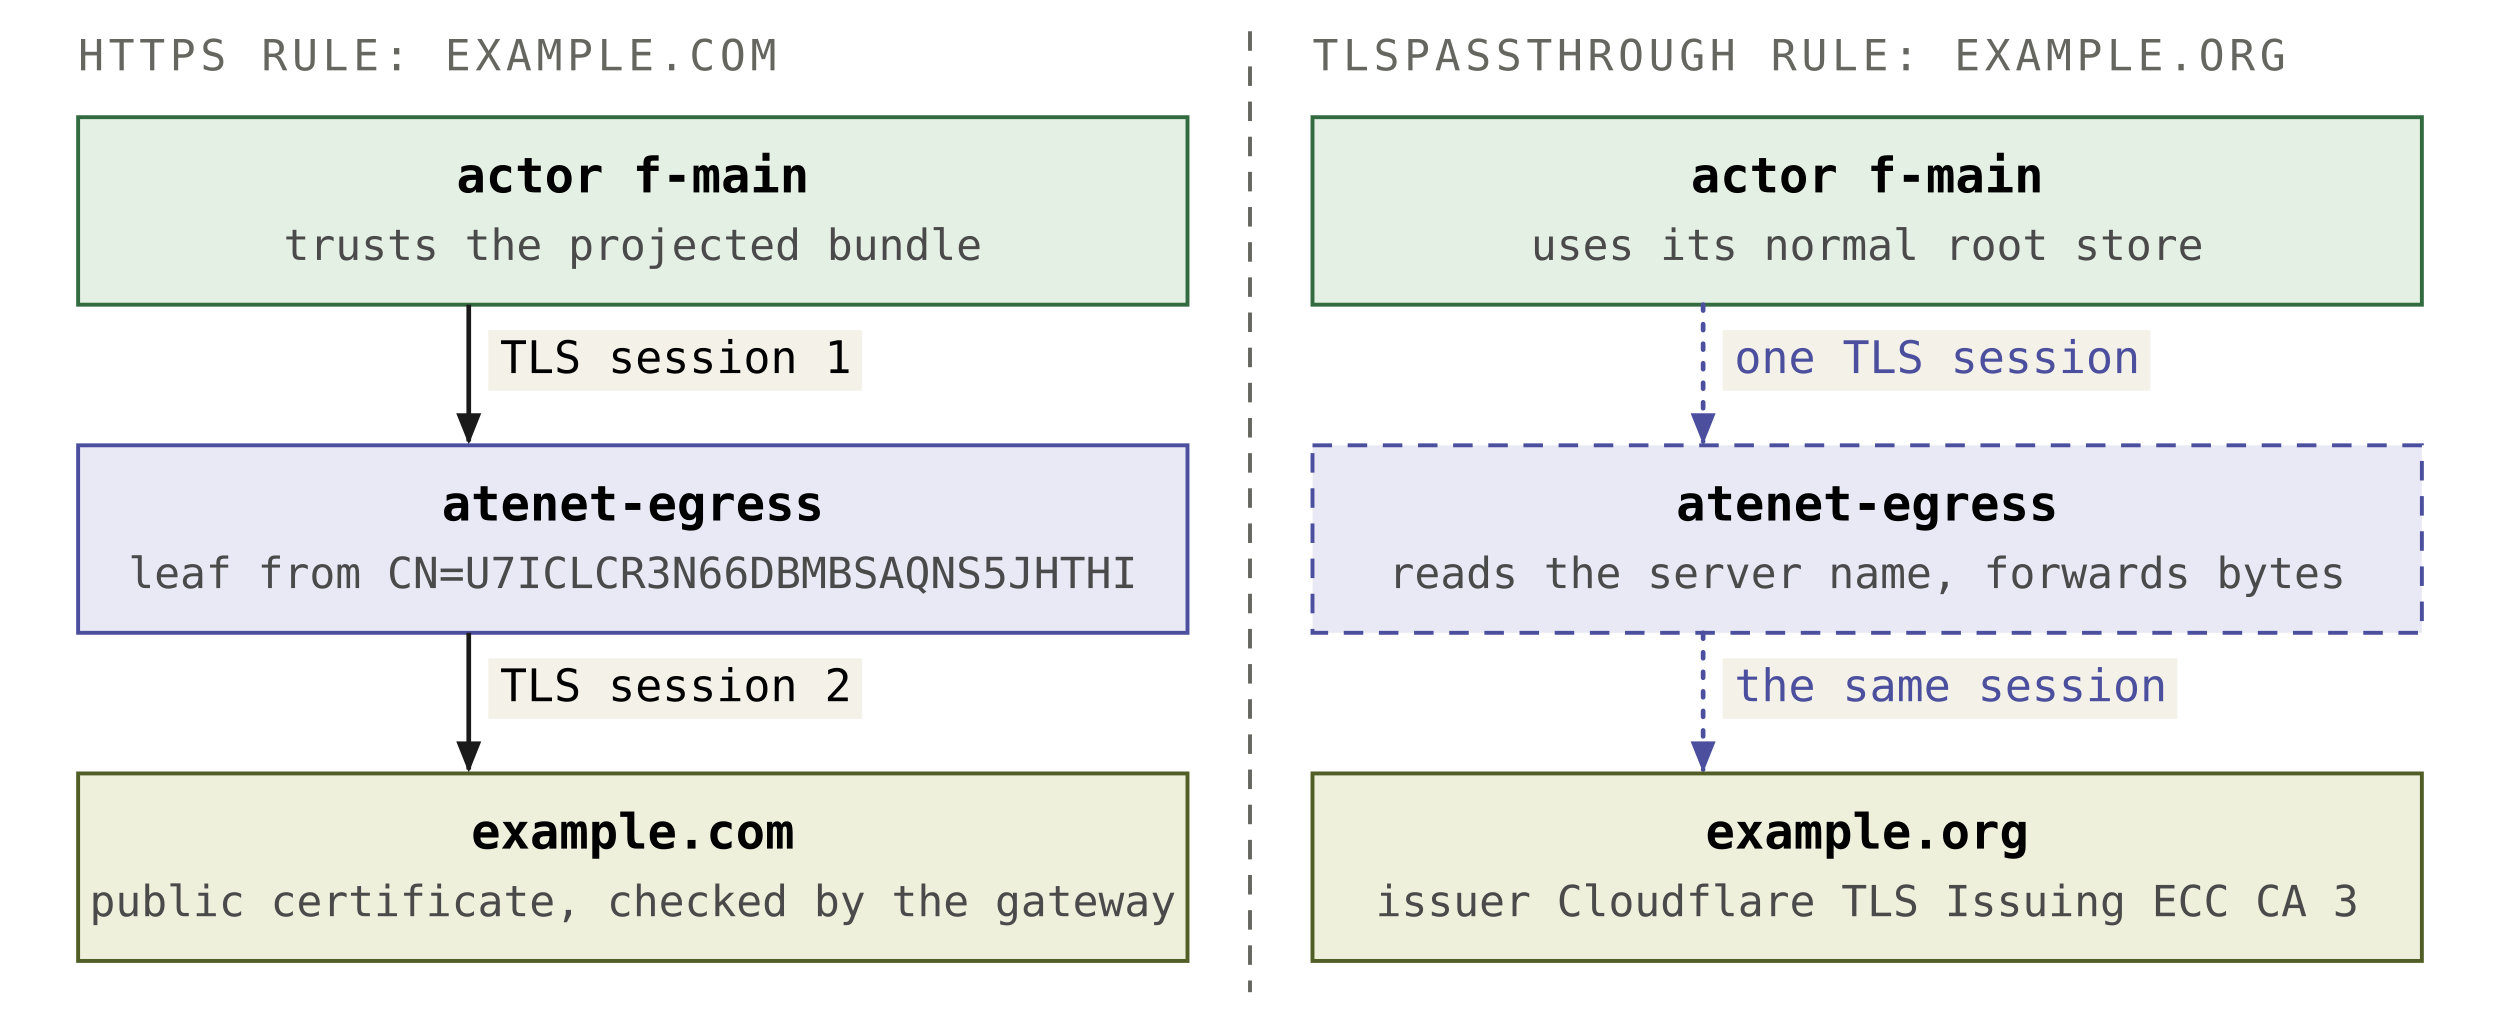
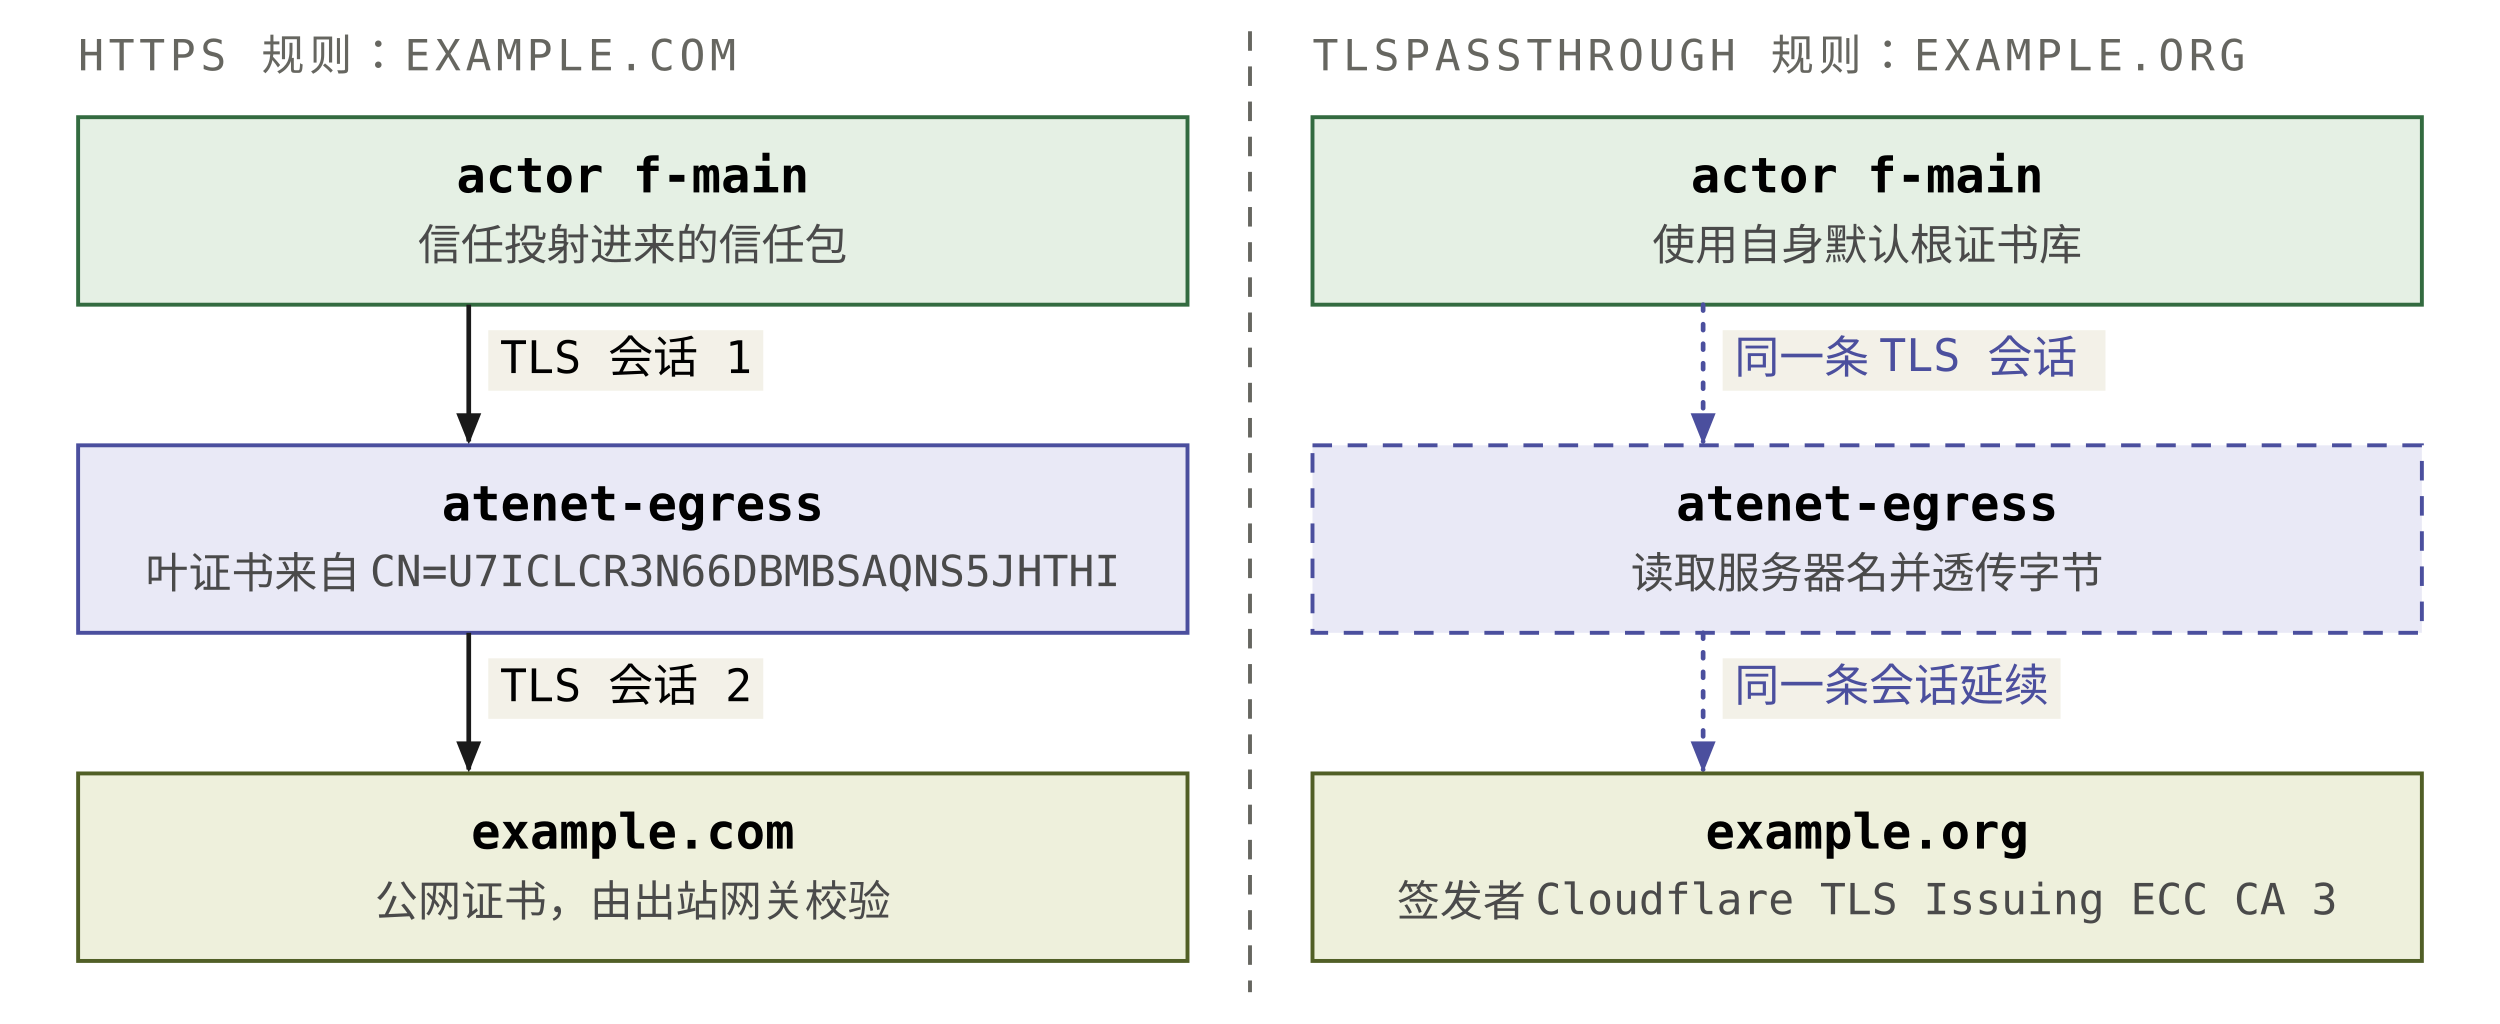
<svg xmlns="http://www.w3.org/2000/svg" viewBox="0 0 640 262" role="img" aria-labelledby="fig-6-4-title fig-6-4-desc" font-family="JetBrains Mono, ui-monospace, monospace">
  <defs>
    <marker id="fig-6-4-head-ink" viewBox="0 0 10 10" refX="9" refY="5" markerWidth="8" markerHeight="8" markerUnits="userSpaceOnUse" orient="auto-start-reverse">
      <path d="M0 1 L10 5 L0 9 z" fill="var(--m-ink, #1a1a1a)" />
    </marker>
    <marker id="fig-6-4-head-indigo" viewBox="0 0 10 10" refX="9" refY="5" markerWidth="8" markerHeight="8" markerUnits="userSpaceOnUse" orient="auto-start-reverse">
      <path d="M0 1 L10 5 L0 9 z" fill="var(--m-indigo-ink, #4b4f9e)" />
    </marker>
  </defs>
-   <text x="20" y="18" font-size="11" letter-spacing="1.2" fill="var(--m-ink-mute, #666660)">HTTPS RULE: EXAMPLE.COM</text>
-   <text x="336" y="18" font-size="11" letter-spacing="1.2" fill="var(--m-ink-mute, #666660)">TLSPASSTHROUGH RULE: EXAMPLE.ORG</text>
+   <text x="20" y="18" font-size="11" letter-spacing="1.2" fill="var(--m-ink-mute, #666660)">HTTPS 规则：EXAMPLE.COM</text>
+   <text x="336" y="18" font-size="11" letter-spacing="1.2" fill="var(--m-ink-mute, #666660)">TLSPASSTHROUGH 规则：EXAMPLE.ORG</text>
  <line x1="320" y1="8" x2="320" y2="254" stroke="var(--m-ink-mute, #666660)" stroke-width="1" stroke-dasharray="5 4" />
  <rect x="20" y="30" width="284" height="48" fill="var(--m-green-fill, #e5f0e4)" stroke="var(--m-green-ink, #336b40)" />
  <text x="162" y="49.25" font-size="12.5" text-anchor="middle" font-weight="700">actor f-main</text>
-   <text x="162" y="66.55" font-size="11" text-anchor="middle" class="m-serif" fill="var(--m-ink-soft, #4a4a4a)">trusts the projected bundle</text>
+   <text x="162" y="66.55" font-size="11" text-anchor="middle" class="m-serif" fill="var(--m-ink-soft, #4a4a4a)">信任投射进来的信任包</text>
  <line x1="120" y1="78" x2="120" y2="113" stroke="var(--m-ink, #1a1a1a)" stroke-width="1.2" marker-end="url(#fig-6-4-head-ink)" />
-   <rect class="m-knock" x="125" y="84.53" width="95.7" height="15.5" fill="var(--m-panel, #f3f1e8)" />
-   <text x="128" y="95.5" font-size="11.5">TLS session 1</text>
+   <rect class="m-knock" x="125" y="84.53" width="70.4" height="15.5" fill="var(--m-panel, #f3f1e8)" />
+   <text x="128" y="95.5" font-size="11.5">TLS 会话 1</text>
  <rect x="20" y="114" width="284" height="48" fill="var(--m-indigo-fill, #e9e9f6)" stroke="var(--m-indigo-ink, #4b4f9e)" />
  <text x="162" y="133.25" font-size="12.5" text-anchor="middle" font-weight="700">atenet-egress</text>
-   <text x="162" y="150.55" font-size="11" text-anchor="middle" class="m-serif" fill="var(--m-ink-soft, #4a4a4a)">leaf from CN=U7ICLCR3N66DBMBSAQNS5JHTHI</text>
+   <text x="162" y="150.55" font-size="11" text-anchor="middle" class="m-serif" fill="var(--m-ink-soft, #4a4a4a)">叶证书来自 CN=U7ICLCR3N66DBMBSAQNS5JHTHI</text>
  <line x1="120" y1="162" x2="120" y2="197" stroke="var(--m-ink, #1a1a1a)" stroke-width="1.2" marker-end="url(#fig-6-4-head-ink)" />
-   <rect class="m-knock" x="125" y="168.53" width="95.7" height="15.5" fill="var(--m-panel, #f3f1e8)" />
-   <text x="128" y="179.5" font-size="11.5">TLS session 2</text>
+   <rect class="m-knock" x="125" y="168.53" width="70.4" height="15.5" fill="var(--m-panel, #f3f1e8)" />
+   <text x="128" y="179.5" font-size="11.5">TLS 会话 2</text>
  <rect x="20" y="198" width="284" height="48" fill="var(--m-olive-fill, #eef0dc)" stroke="var(--m-olive-ink, #515f26)" />
  <text x="162" y="217.25" font-size="12.5" text-anchor="middle" font-weight="700">example.com</text>
-   <text x="162" y="234.55" font-size="11" text-anchor="middle" class="m-serif" fill="var(--m-ink-soft, #4a4a4a)">public certificate, checked by the gateway</text>
+   <text x="162" y="234.55" font-size="11" text-anchor="middle" class="m-serif" fill="var(--m-ink-soft, #4a4a4a)">公网证书，由出站网关校验</text>
  <rect x="336" y="30" width="284" height="48" fill="var(--m-green-fill, #e5f0e4)" stroke="var(--m-green-ink, #336b40)" />
  <text x="478" y="49.25" font-size="12.5" text-anchor="middle" font-weight="700">actor f-main</text>
-   <text x="478" y="66.55" font-size="11" text-anchor="middle" class="m-serif" fill="var(--m-ink-soft, #4a4a4a)">uses its normal root store</text>
+   <text x="478" y="66.55" font-size="11" text-anchor="middle" class="m-serif" fill="var(--m-ink-soft, #4a4a4a)">使用自身默认根证书库</text>
  <line x1="436" y1="78" x2="436" y2="113" stroke="var(--m-indigo-ink, #4b4f9e)" stroke-width="1.2" stroke-dasharray="1.5 3.5" stroke-linecap="round" marker-end="url(#fig-6-4-head-indigo)" />
-   <rect class="m-knock" x="441" y="84.53" width="109.5" height="15.5" fill="var(--m-panel, #f3f1e8)" />
-   <text x="444" y="95.5" font-size="11.5" fill="var(--m-indigo-ink, #4b4f9e)">one TLS session</text>
+   <rect class="m-knock" x="441" y="84.53" width="98" height="15.5" fill="var(--m-panel, #f3f1e8)" />
+   <text x="444" y="95.5" font-size="11.5" fill="var(--m-indigo-ink, #4b4f9e)">同一条 TLS 会话</text>
  <rect x="336" y="114" width="284" height="48" fill="var(--m-indigo-fill, #e9e9f6)" stroke="var(--m-indigo-ink, #4b4f9e)" stroke-dasharray="5 4" />
  <text x="478" y="133.25" font-size="12.5" text-anchor="middle" font-weight="700">atenet-egress</text>
-   <text x="478" y="150.55" font-size="11" text-anchor="middle" class="m-serif" fill="var(--m-ink-soft, #4a4a4a)">reads the server name, forwards bytes</text>
+   <text x="478" y="150.55" font-size="11" text-anchor="middle" class="m-serif" fill="var(--m-ink-soft, #4a4a4a)">读取服务器名并透传字节</text>
  <line x1="436" y1="162" x2="436" y2="197" stroke="var(--m-indigo-ink, #4b4f9e)" stroke-width="1.2" stroke-dasharray="1.5 3.5" stroke-linecap="round" marker-end="url(#fig-6-4-head-indigo)" />
-   <rect class="m-knock" x="441" y="168.53" width="116.4" height="15.5" fill="var(--m-panel, #f3f1e8)" />
-   <text x="444" y="179.5" font-size="11.5" fill="var(--m-indigo-ink, #4b4f9e)">the same session</text>
+   <rect class="m-knock" x="441" y="168.53" width="86.5" height="15.5" fill="var(--m-panel, #f3f1e8)" />
+   <text x="444" y="179.5" font-size="11.5" fill="var(--m-indigo-ink, #4b4f9e)">同一条会话延续</text>
  <rect x="336" y="198" width="284" height="48" fill="var(--m-olive-fill, #eef0dc)" stroke="var(--m-olive-ink, #515f26)" />
  <text x="478" y="217.25" font-size="12.5" text-anchor="middle" font-weight="700">example.org</text>
-   <text x="478" y="234.55" font-size="11" text-anchor="middle" class="m-serif" fill="var(--m-ink-soft, #4a4a4a)">issuer Cloudflare TLS Issuing ECC CA 3</text>
+   <text x="478" y="234.55" font-size="11" text-anchor="middle" class="m-serif" fill="var(--m-ink-soft, #4a4a4a)">签发者 Cloudflare TLS Issuing ECC CA 3</text>
</svg>
